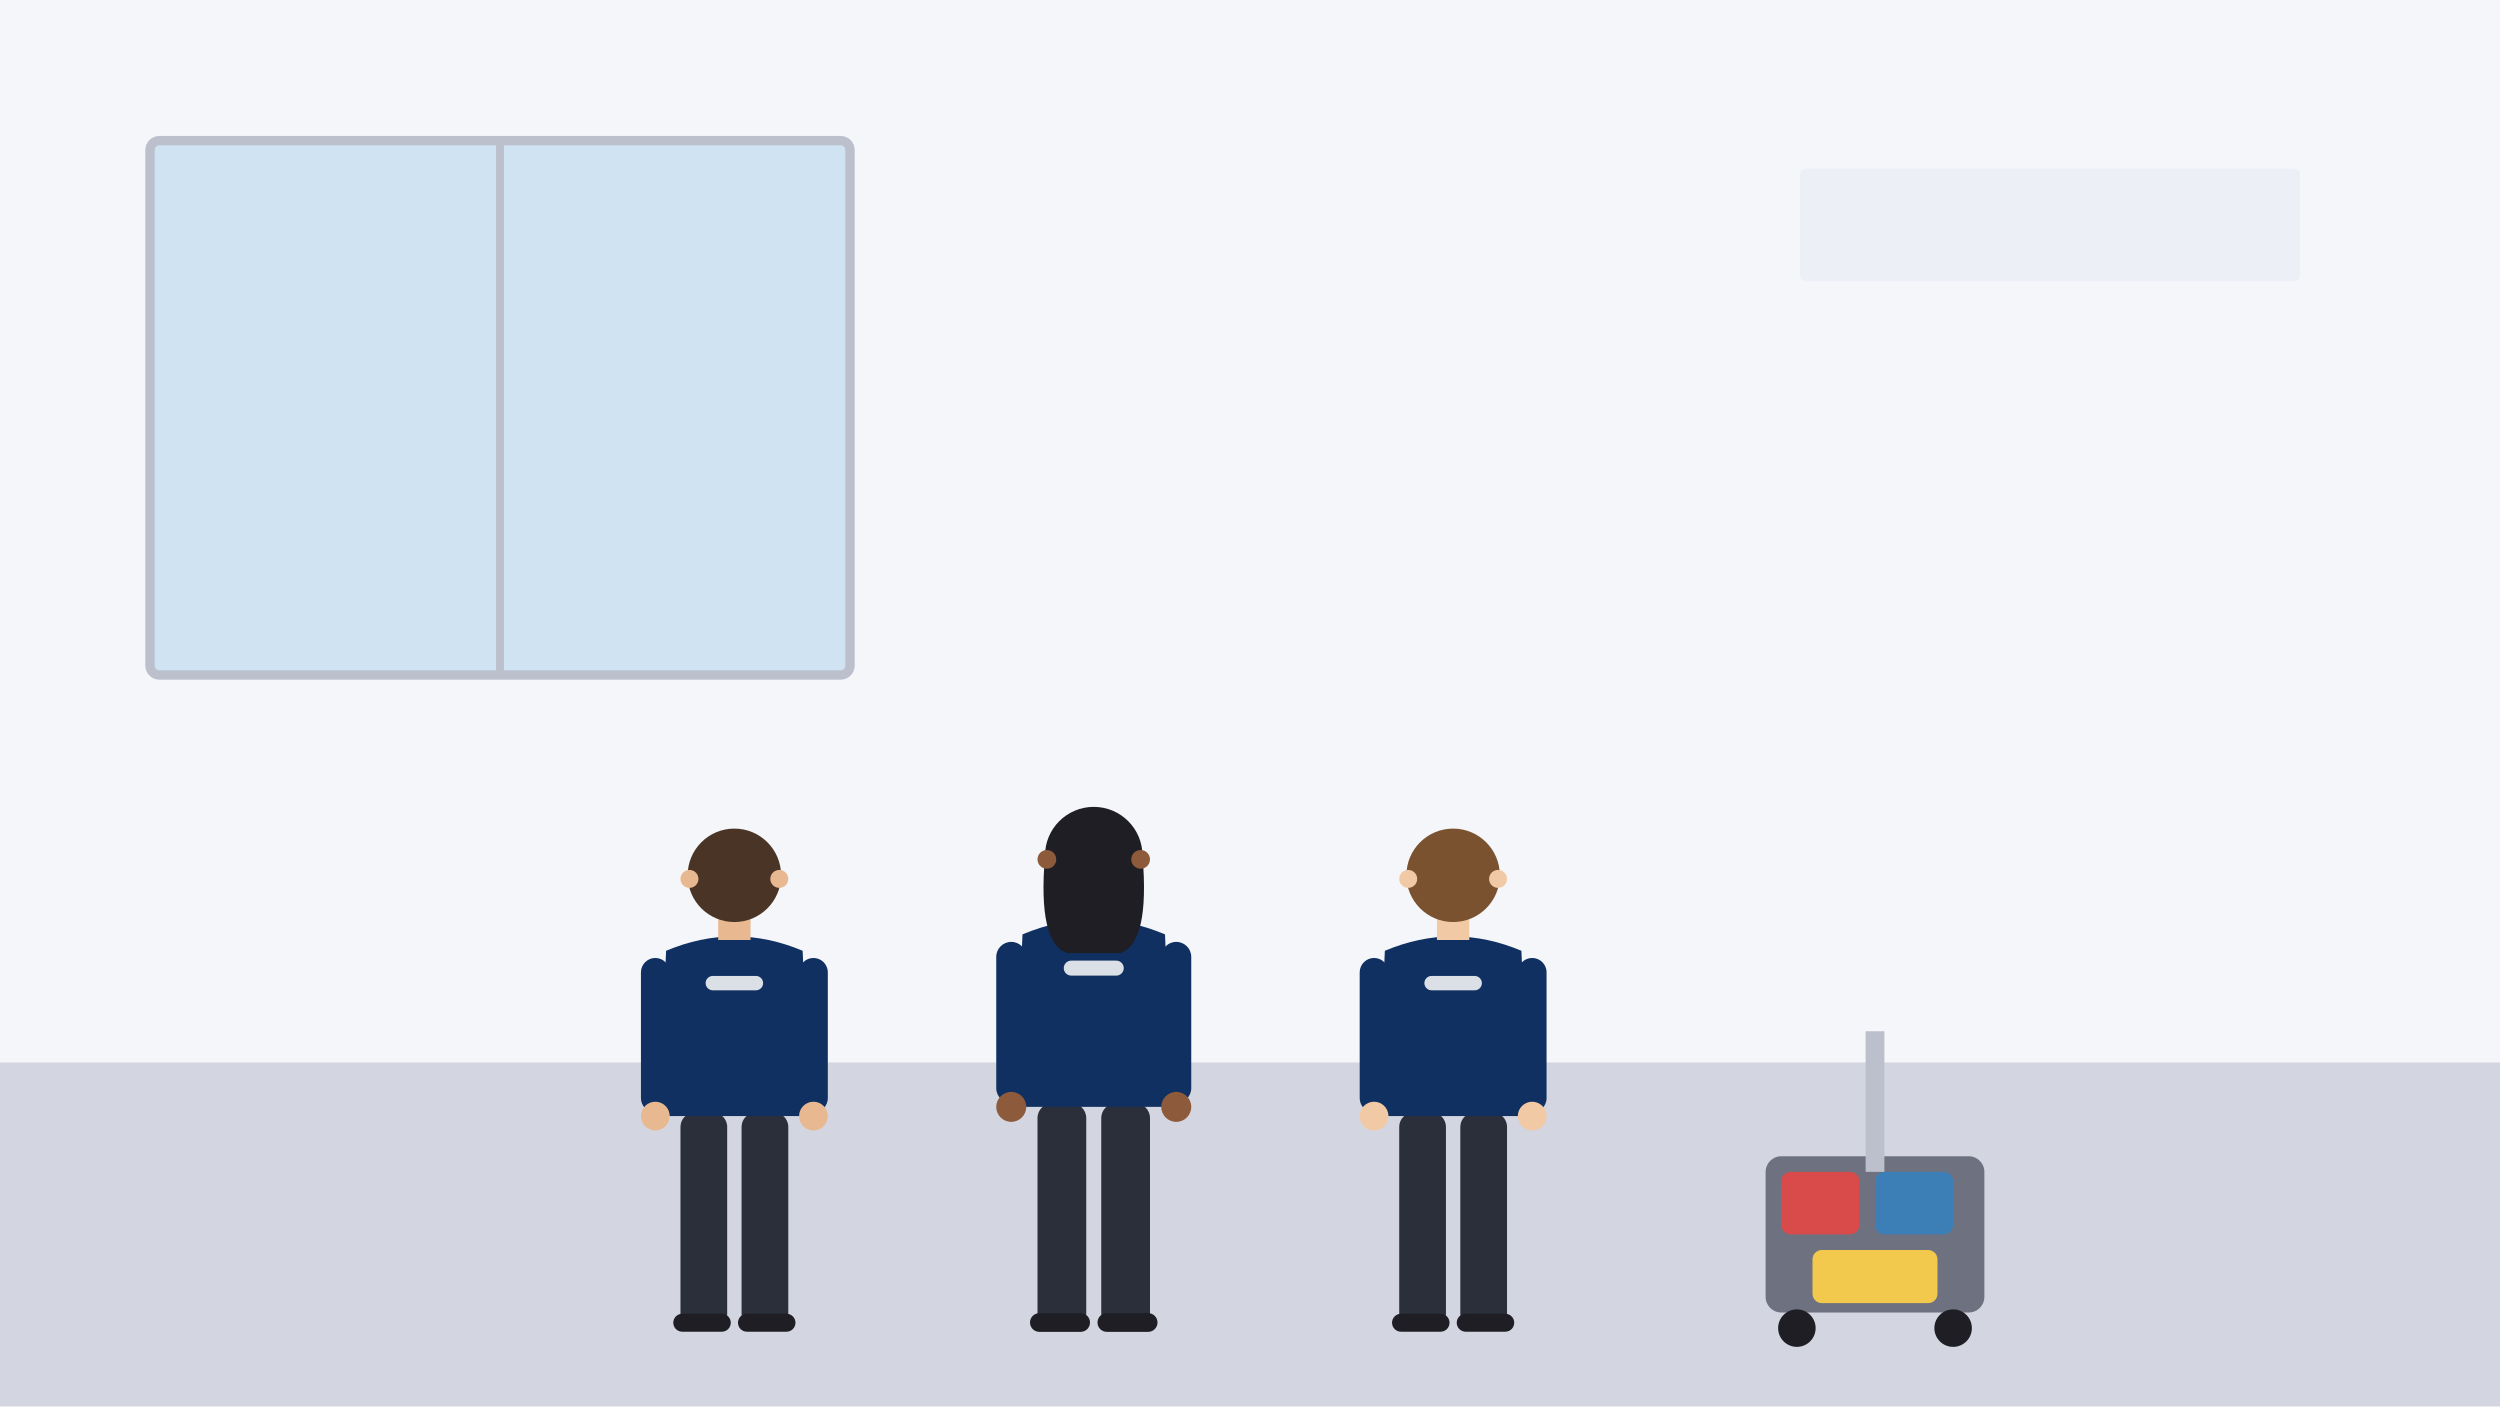
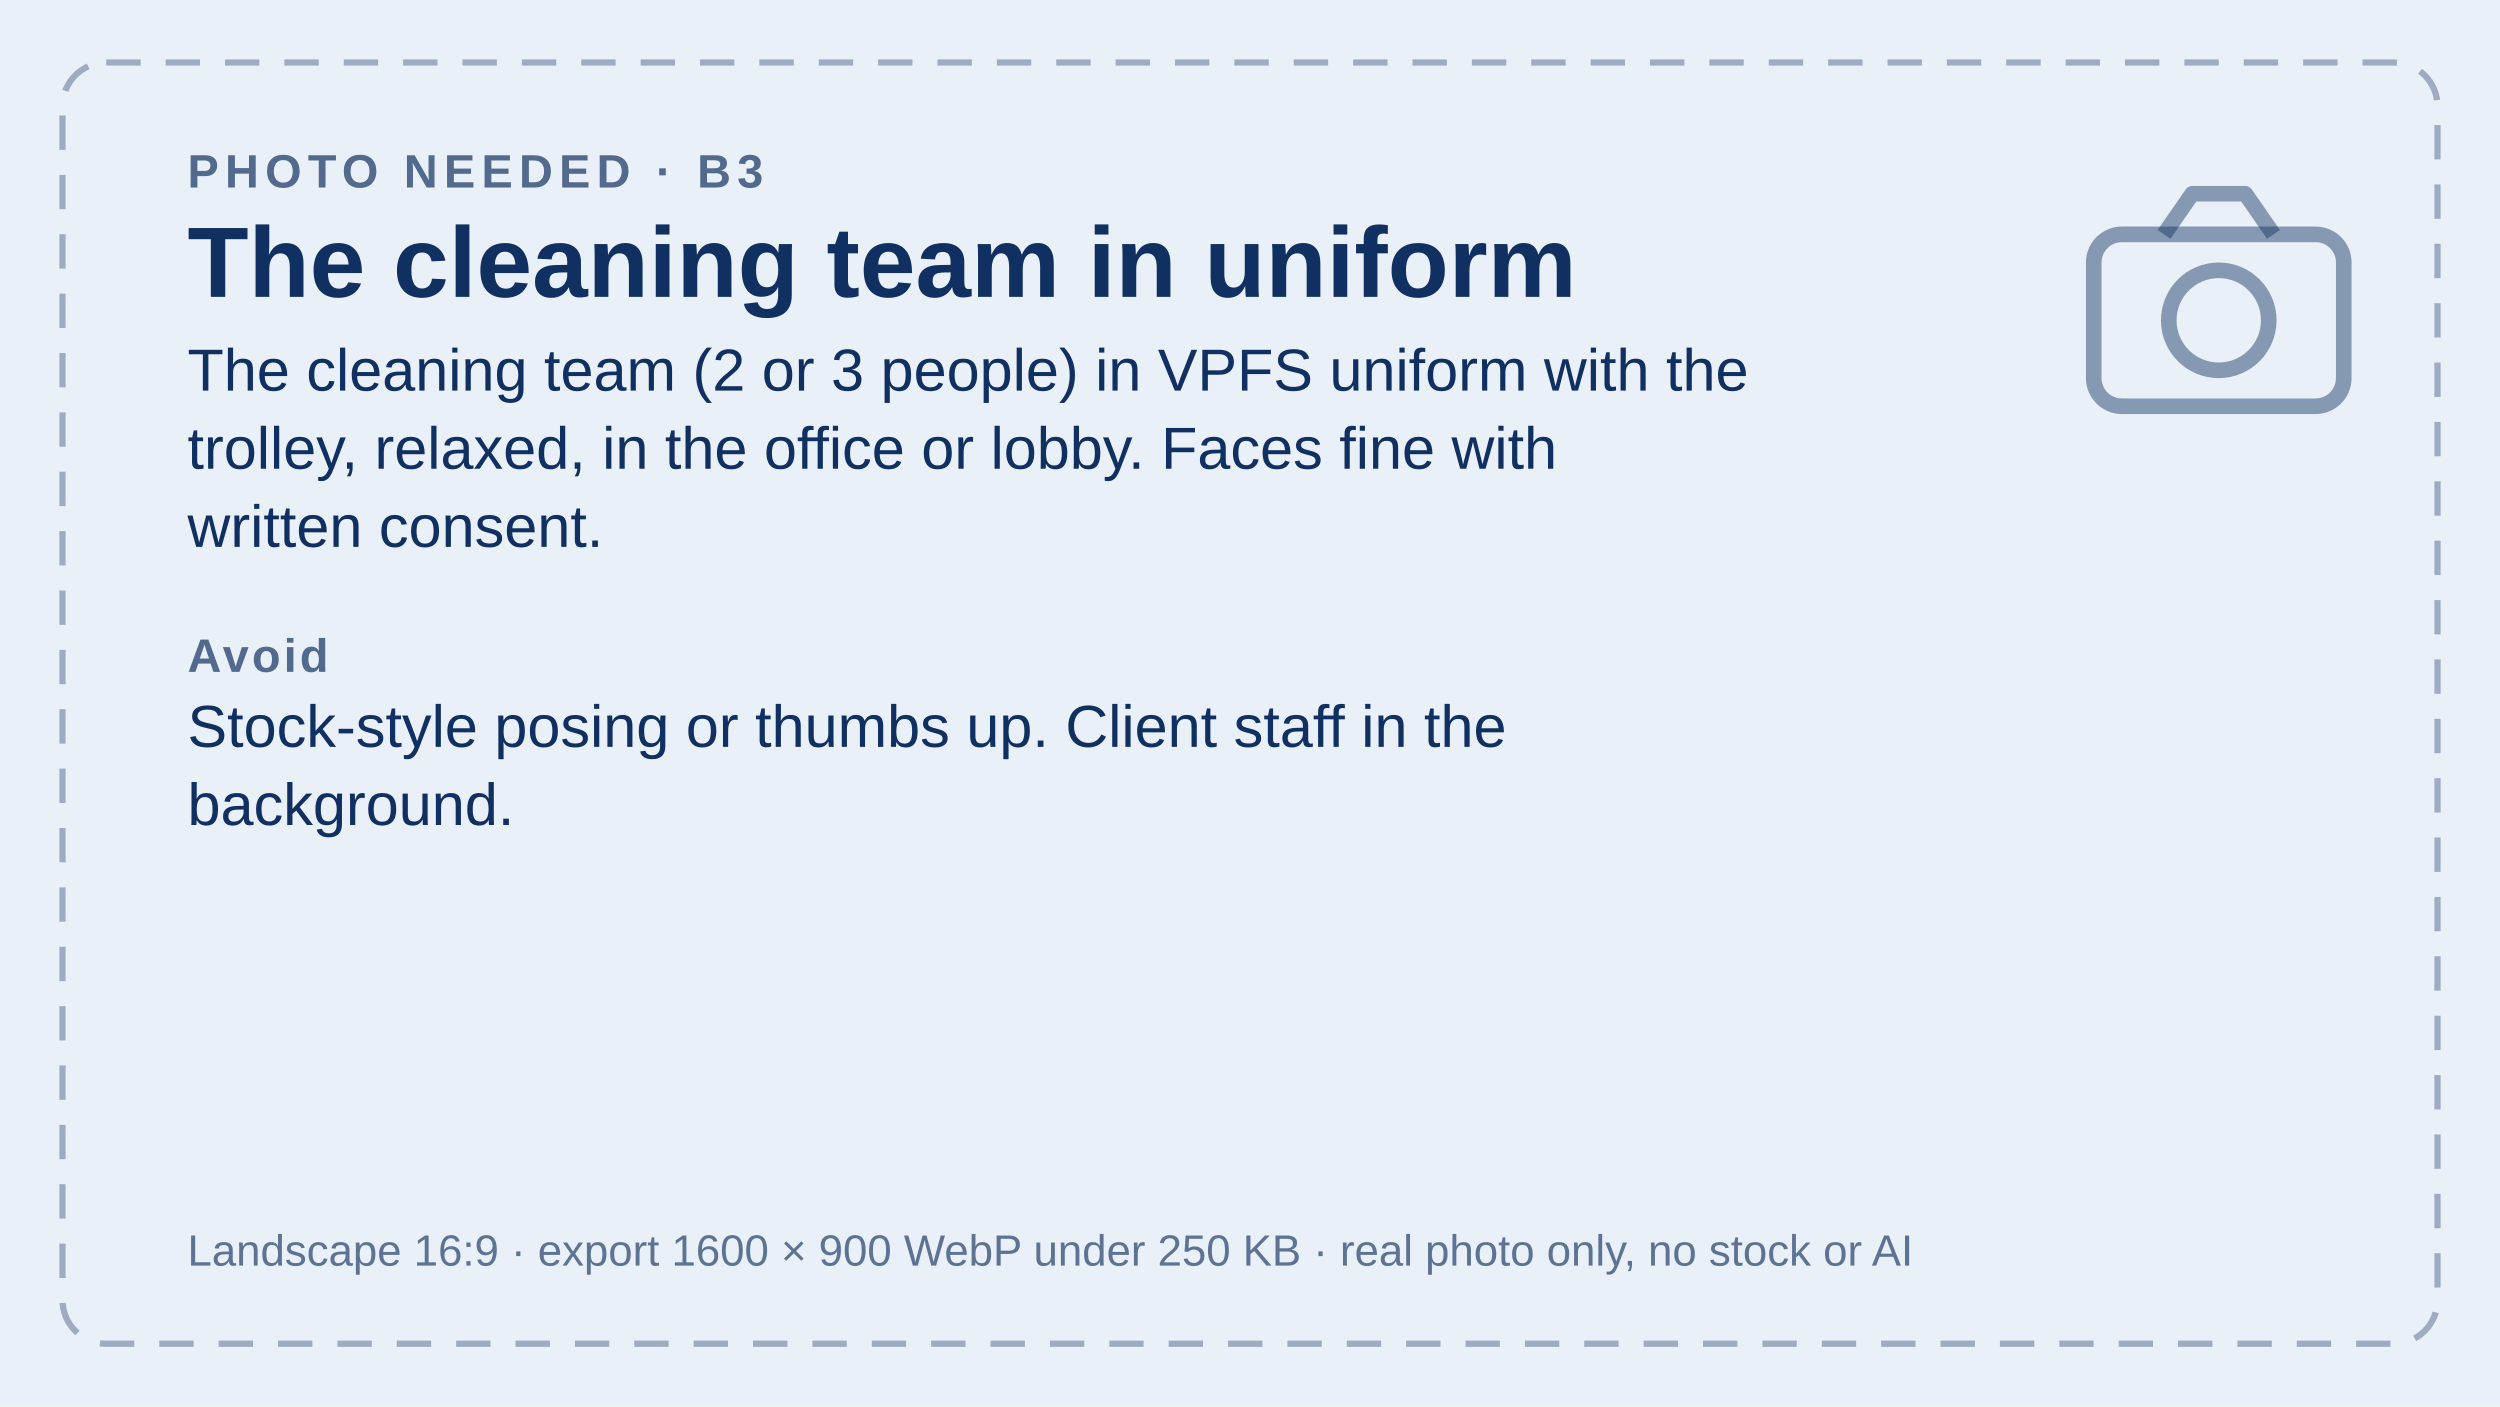
- <svg xmlns="http://www.w3.org/2000/svg" viewBox="0 0 1600 900" width="1600" height="900" role="img" aria-label="Illustration of a three-person cleaning team in navy uniforms beside a cleaning trolley, seen from behind">
-   <rect width="1600" height="900" fill="#F4F6FA" />
-   <rect y="680" width="1600" height="220" fill="#D3D6E0" />
-   <rect x="96.0" y="90.0" width="448" height="342.0" rx="6" fill="#CFE3F2" stroke="#BCBFCC" stroke-width="6" />
-   <line x1="320.0" y1="90.0" x2="320.0" y2="432.0" stroke="#BCBFCC" stroke-width="5" />
-   <rect x="1152.0" y="108.0" width="320.0" height="72.0" rx="4" fill="#EDEFF7" />
-   <g transform="translate(1200,860)">
-     <rect x="-70" y="-120" width="140" height="100" rx="10" fill="#6E7180" />
-     <rect x="-60" y="-110" width="50" height="40" rx="6" fill="#D94A4A" />
-     <rect x="0" y="-110" width="50" height="40" rx="6" fill="#3B7FB6" />
-     <rect x="-6" y="-200" width="12" height="90" fill="#BCBFCC" />
-     <rect x="-40" y="-60" width="80" height="34" rx="6" fill="#F2C94C" />
-     <circle cx="-50" cy="-10" r="12" fill="#1E1E24" />
-     <circle cx="50" cy="-10" r="12" fill="#1E1E24" />
+ <svg xmlns="http://www.w3.org/2000/svg" viewBox="0 0 1600 900" width="1600" height="900" role="img" aria-label="Photo placeholder B3: The Vantage Point cleaning team in uniform on site">
+   <style>text{font-family:Manrope,"Segoe UI",Arial,sans-serif;fill:#0F3060}.k{font-size:30px;font-weight:700;letter-spacing:4px;opacity:.7}.t{font-size:64px;font-weight:800}.h{font-size:30px;font-weight:700;letter-spacing:2px;opacity:.7}.b{font-size:38px}.f{font-size:28px;opacity:.65}</style>
+   <rect width="1600" height="900" fill="#EAF0F7" />
+   <rect x="40" y="40" width="1520" height="820" rx="28" fill="none" stroke="#0F3060" stroke-opacity=".35" stroke-width="4" stroke-dasharray="22 16" />
+   <g transform="translate(1340,120)" fill="none" stroke="#0F3060" stroke-opacity=".45" stroke-width="10" stroke-linejoin="round">
+     <rect x="0" y="30" width="160" height="110" rx="18" />
+     <path d="M45 30 l18-26 h34 l18 26" />
+     <circle cx="80" cy="85" r="32" />
  </g>
-   <g transform="translate(470,850)">
-     <rect x="-34.5" y="-138.0" width="29.9" height="138.0" rx="9.2" fill="#2A2F3A" />
-     <rect x="4.6" y="-138.0" width="29.9" height="138.0" rx="9.2" fill="#2A2F3A" />
-     <rect x="-39.1" y="-9.2" width="36.8" height="11.5" rx="5.75" fill="#1E1E24" />
-     <rect x="2.3" y="-9.2" width="36.8" height="11.5" rx="5.75" fill="#1E1E24" />
-     <path d="M-48.3 -135.7 L-43.7 -241.5 Q0 -259.9 43.7 -241.5 L48.3 -135.7 Z" fill="#0F3060" />
-     <rect x="-18.4" y="-225.4" width="36.8" height="9.2" rx="4.6" fill="#FFFFFF" opacity=".85" />
-     <rect x="41.4" y="-236.9" width="18.4" height="98.9" rx="9.2" fill="#0F3060" />
-     <circle cx="50.6" cy="-135.7" r="9.2" fill="#E8B990" />
-     <rect x="-59.8" y="-236.9" width="18.4" height="98.9" rx="9.2" fill="#0F3060" />
-     <circle cx="-50.6" cy="-135.7" r="9.2" fill="#E8B990" />
-     <rect x="-10.35" y="-266.8" width="20.7" height="18.4" fill="#E8B990" />
-     <circle cx="0" cy="-289.8" r="29.9" fill="#4A3426" />
-     <circle cx="-28.75" cy="-287.5" r="5.75" fill="#E8B990" />
-     <circle cx="28.75" cy="-287.5" r="5.75" fill="#E8B990" />
-   </g>
-   <g transform="translate(700,850)">
-     <rect x="-36.0" y="-144.0" width="31.2" height="144.0" rx="9.6" fill="#2A2F3A" />
-     <rect x="4.8" y="-144.0" width="31.2" height="144.0" rx="9.6" fill="#2A2F3A" />
-     <rect x="-40.8" y="-9.6" width="38.4" height="12.0" rx="6.0" fill="#1E1E24" />
-     <rect x="2.4" y="-9.6" width="38.4" height="12.0" rx="6.0" fill="#1E1E24" />
-     <path d="M-50.4 -141.6 L-45.6 -252.0 Q0 -271.2 45.6 -252.0 L50.4 -141.6 Z" fill="#0F3060" />
-     <rect x="-19.2" y="-235.2" width="38.4" height="9.6" rx="4.8" fill="#FFFFFF" opacity=".85" />
-     <rect x="43.2" y="-247.2" width="19.2" height="103.2" rx="9.6" fill="#0F3060" />
-     <circle cx="52.8" cy="-141.6" r="9.6" fill="#8D5A3B" />
-     <rect x="-62.4" y="-247.2" width="19.2" height="103.2" rx="9.6" fill="#0F3060" />
-     <circle cx="-52.8" cy="-141.6" r="9.6" fill="#8D5A3B" />
-     <rect x="-10.8" y="-278.4" width="21.6" height="19.2" fill="#8D5A3B" />
-     <circle cx="0" cy="-302.4" r="31.2" fill="#1E1E24" />
-     <path d="M-31.2 -302.4 Q-36.0 -246.0 -16.8 -240.0 L16.8 -240.0 Q36.0 -246.0 31.2 -302.4 Z" fill="#1E1E24" />
-     <circle cx="-30.0" cy="-300.0" r="6.0" fill="#8D5A3B" />
-     <circle cx="30.0" cy="-300.0" r="6.0" fill="#8D5A3B" />
-   </g>
-   <g transform="translate(930,850)">
-     <rect x="-34.5" y="-138.0" width="29.9" height="138.0" rx="9.2" fill="#2A2F3A" />
-     <rect x="4.6" y="-138.0" width="29.9" height="138.0" rx="9.2" fill="#2A2F3A" />
-     <rect x="-39.1" y="-9.2" width="36.8" height="11.5" rx="5.75" fill="#1E1E24" />
-     <rect x="2.3" y="-9.2" width="36.8" height="11.5" rx="5.75" fill="#1E1E24" />
-     <path d="M-48.3 -135.7 L-43.7 -241.5 Q0 -259.9 43.7 -241.5 L48.3 -135.7 Z" fill="#0F3060" />
-     <rect x="-18.4" y="-225.4" width="36.8" height="9.2" rx="4.6" fill="#FFFFFF" opacity=".85" />
-     <rect x="41.4" y="-236.9" width="18.4" height="98.9" rx="9.2" fill="#0F3060" />
-     <circle cx="50.6" cy="-135.7" r="9.2" fill="#F1C9A5" />
-     <rect x="-59.8" y="-236.9" width="18.4" height="98.9" rx="9.2" fill="#0F3060" />
-     <circle cx="-50.6" cy="-135.7" r="9.2" fill="#F1C9A5" />
-     <rect x="-10.35" y="-266.8" width="20.7" height="18.4" fill="#F1C9A5" />
-     <circle cx="0" cy="-289.8" r="29.9" fill="#7A5230" />
-     <circle cx="-28.75" cy="-287.5" r="5.75" fill="#F1C9A5" />
-     <circle cx="28.75" cy="-287.5" r="5.75" fill="#F1C9A5" />
-   </g>
+   <text x="120" y="120" class="k">PHOTO NEEDED · B3</text>
+   <text x="120" y="190" class="t">The cleaning team in uniform</text>
+   <text x="120" y="250" class="b">The cleaning team (2 or 3 people) in VPFS uniform with the</text>
+   <text x="120" y="300" class="b">trolley, relaxed, in the office or lobby. Faces fine with</text>
+   <text x="120" y="350" class="b">written consent.</text>
+   <text x="120" y="430" class="h">Avoid</text>
+   <text x="120" y="478" class="b">Stock-style posing or thumbs up. Client staff in the</text>
+   <text x="120" y="528" class="b">background.</text>
+   <text x="120" y="810" class="f">Landscape 16:9 · export 1600 × 900 WebP under 250 KB · real photo only, no stock or AI</text>
</svg>
